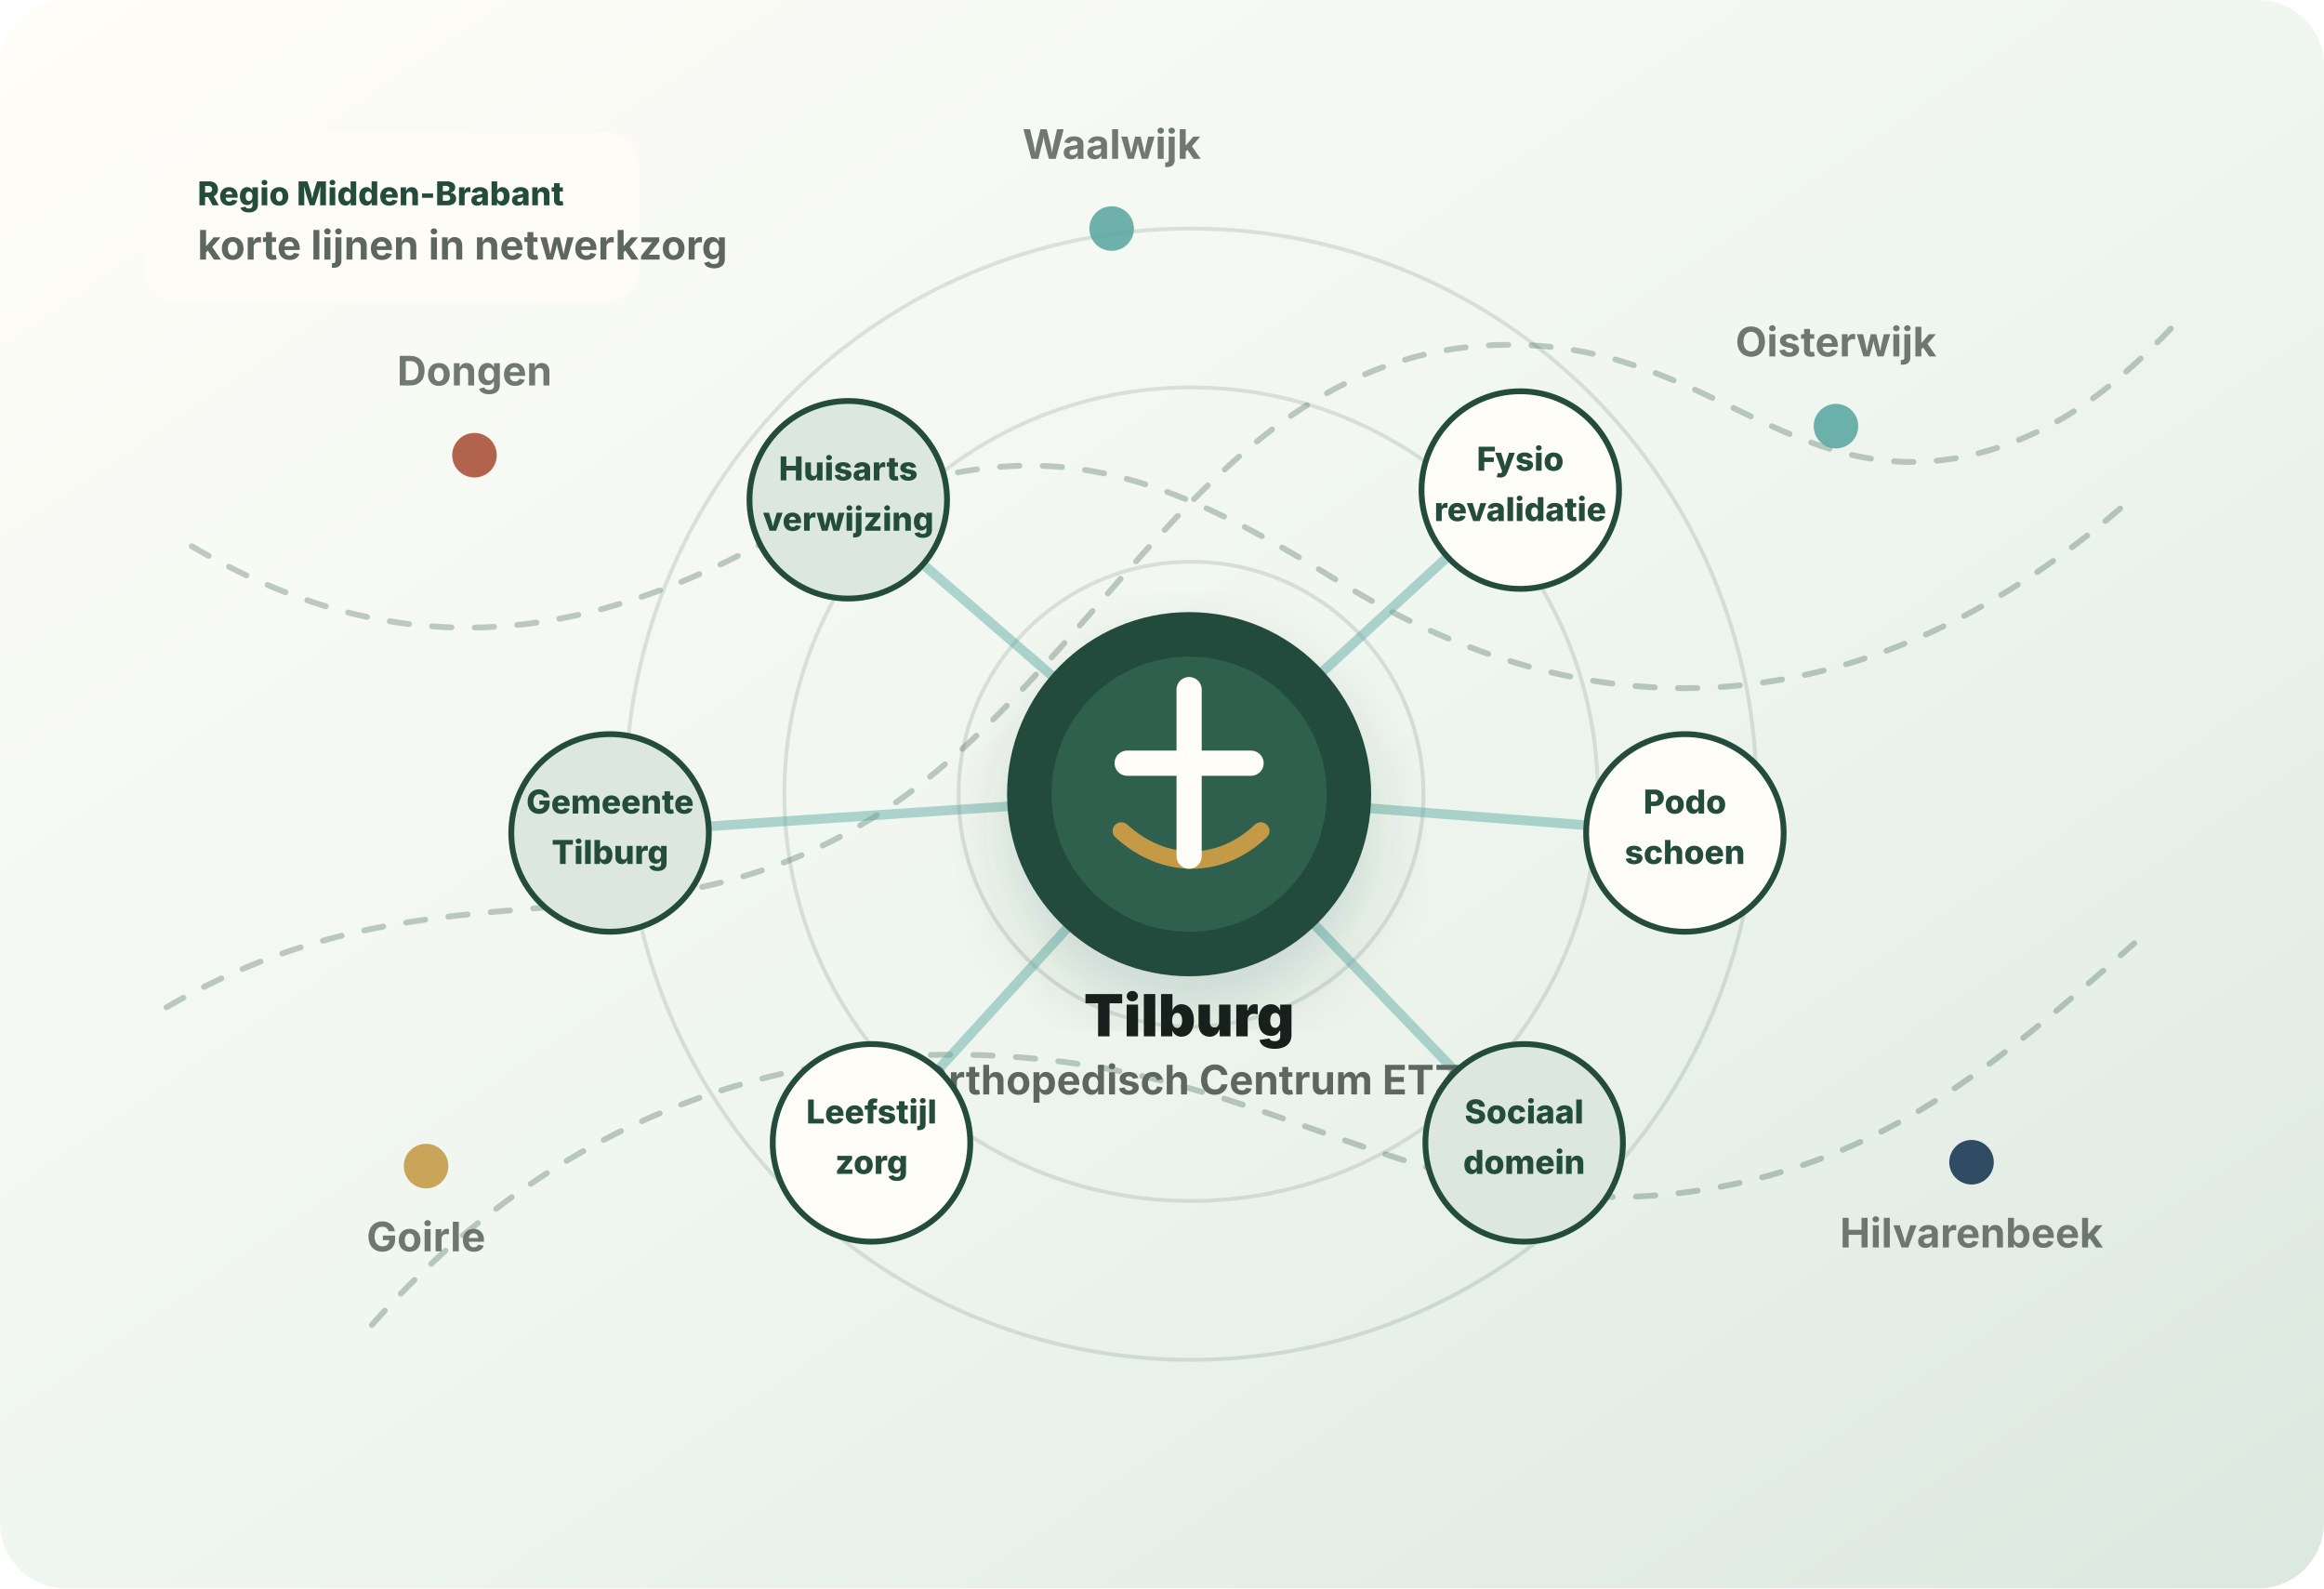
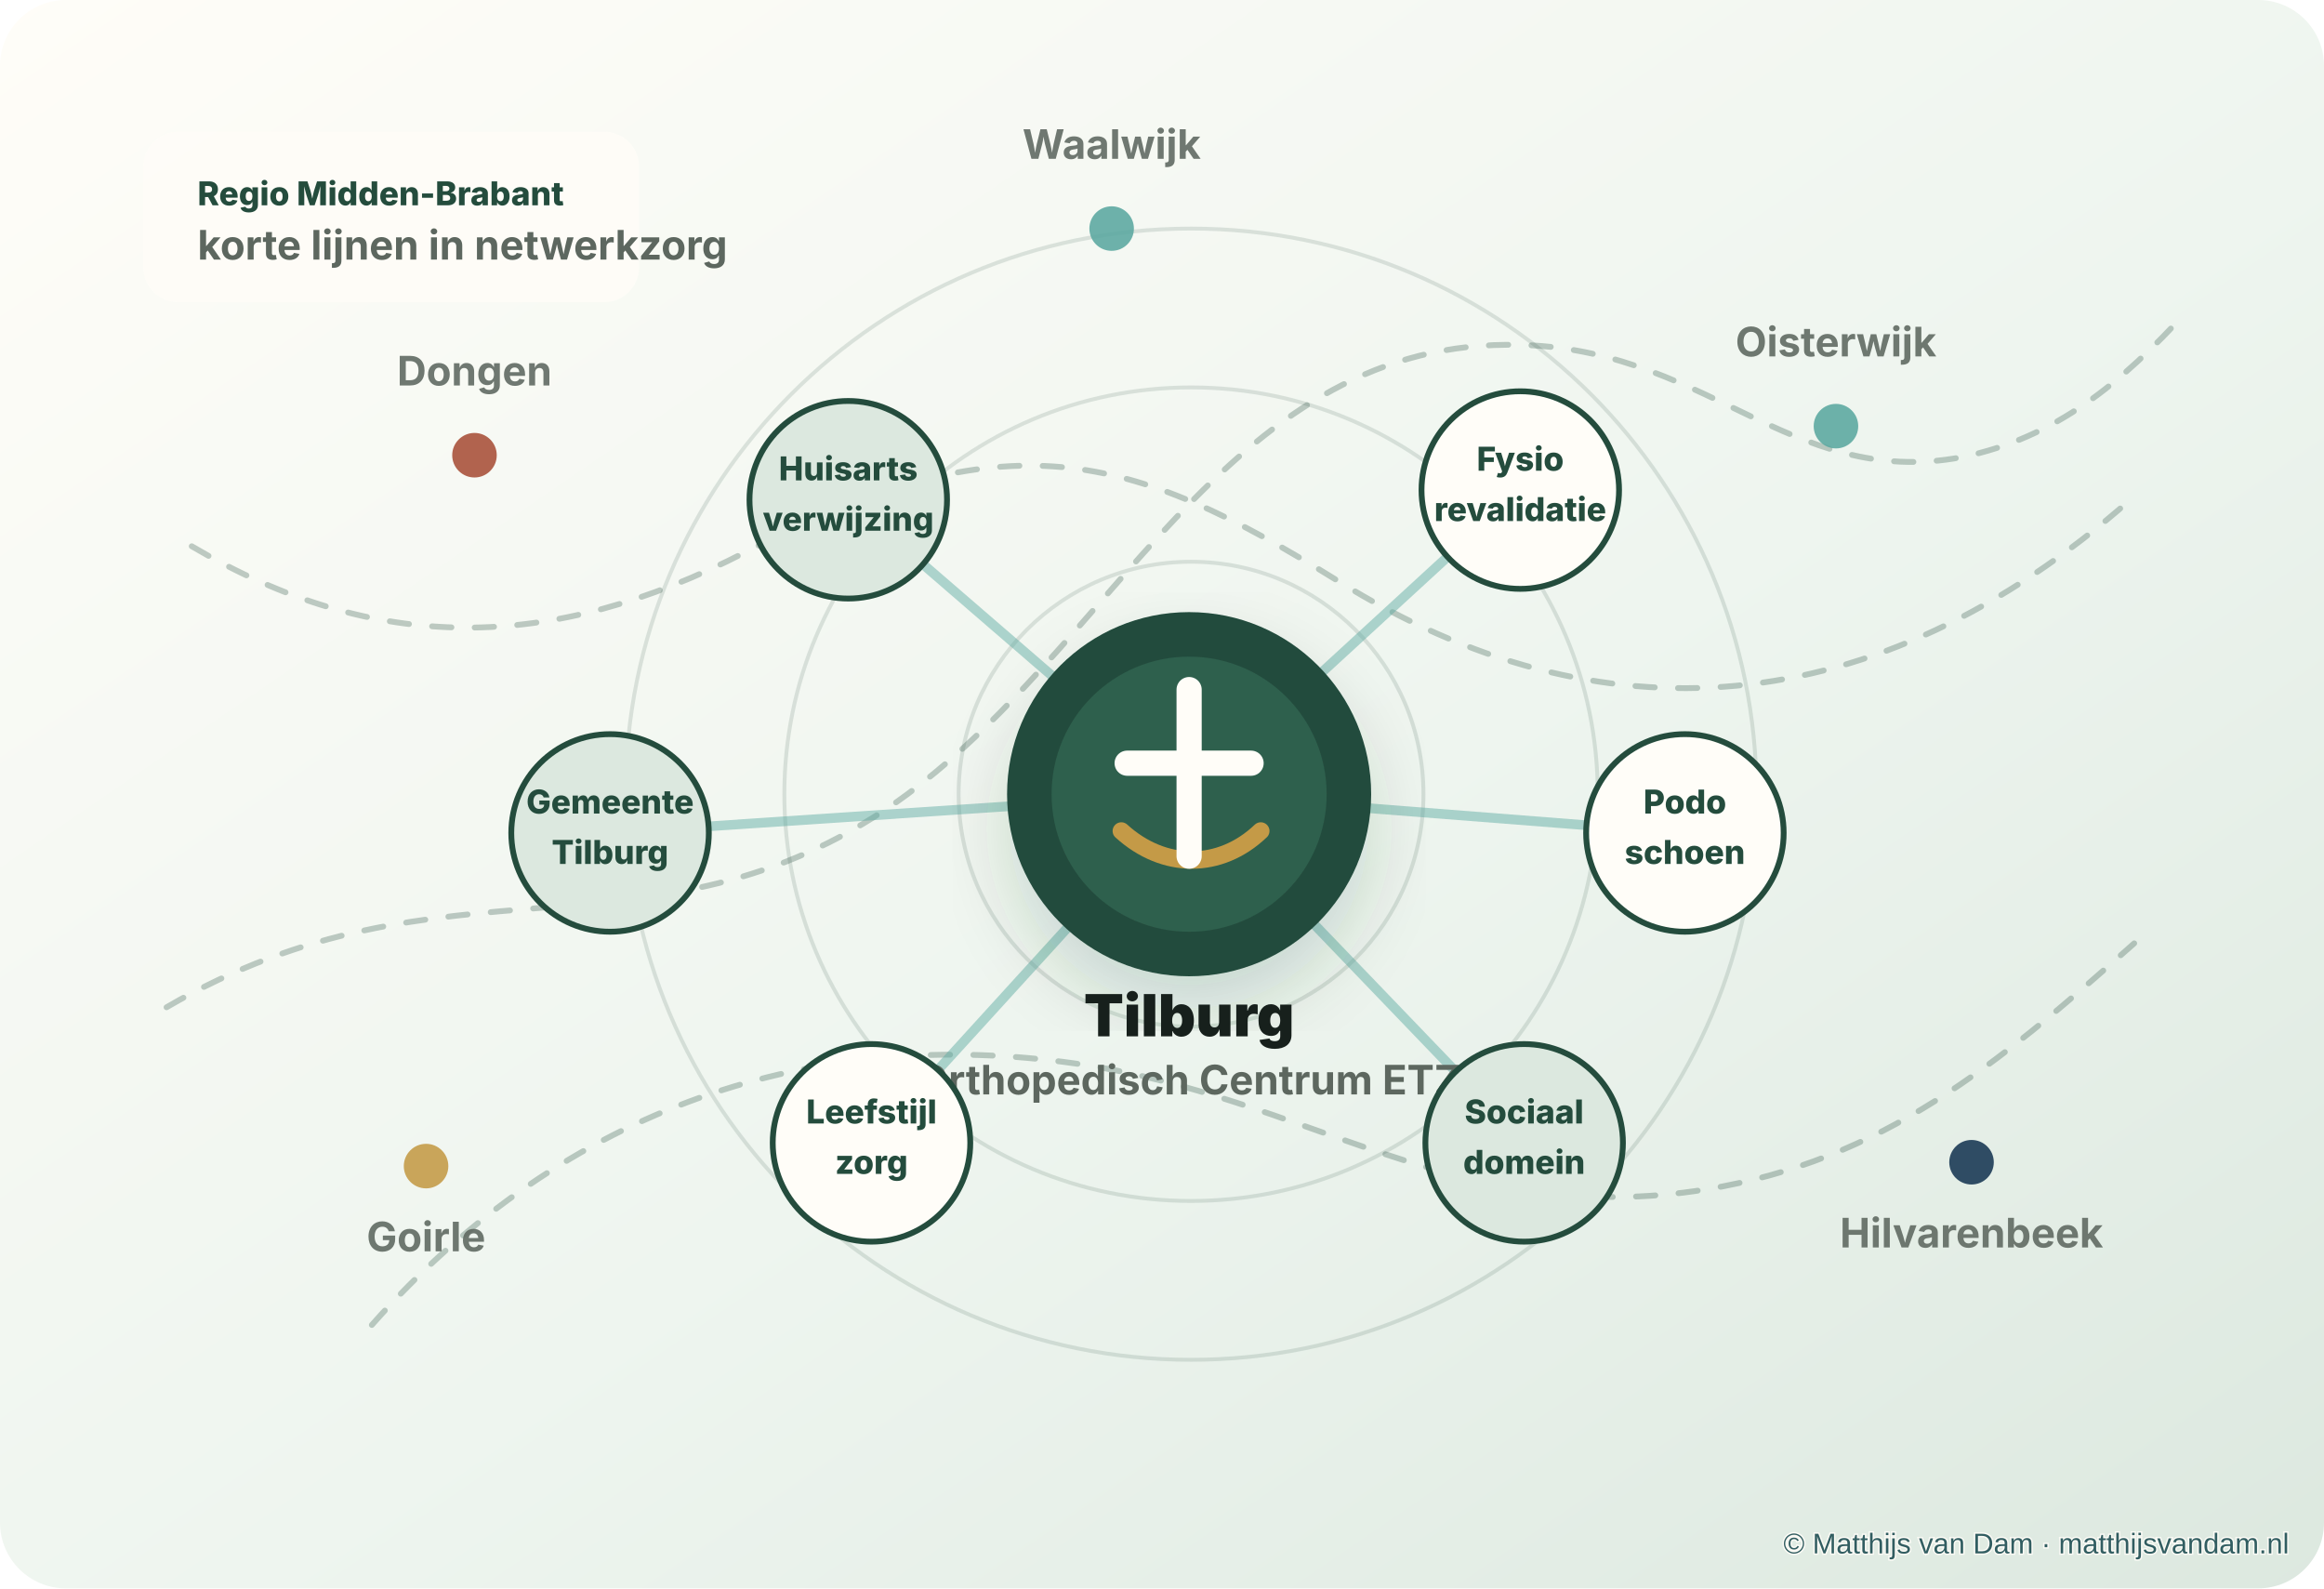
<svg xmlns="http://www.w3.org/2000/svg" viewBox="0 0 1200 820" role="img" aria-labelledby="title desc">
  <defs>
    <linearGradient id="bg" x1="0" x2="1" y1="0" y2="1">
      <stop offset="0" stop-color="#fffdf8" />
      <stop offset=".55" stop-color="#eef5ef" />
      <stop offset="1" stop-color="#dce8df" />
    </linearGradient>
    <filter id="softShadow" x="-15%" y="-15%" width="130%" height="130%">
      <feDropShadow dx="0" dy="18" stdDeviation="18" flood-color="#173d32" flood-opacity=".16" />
    </filter>
    <style>
      .land{fill:url(#bg)}
      .route{fill:none;stroke:#244c3d;stroke-width:3;stroke-linecap:round;stroke-dasharray:10 12;opacity:.28}
      .link{fill:none;stroke:#5ba8a0;stroke-width:5;stroke-linecap:round;opacity:.54}
      .ring{fill:none;stroke:#244c3d;stroke-width:2;opacity:.14}
      .node{fill:#fffdf8;stroke:#244c3d;stroke-width:3}
      .node-soft{fill:#dce8df;stroke:#244c3d;stroke-width:3}
      .node-clay{fill:#a84f37;stroke:#a84f37}
      .node-blue{fill:#173653;stroke:#173653}
      .node-aqua{fill:#5ba8a0;stroke:#5ba8a0}
      .node-ochre{fill:#c49a46;stroke:#c49a46}
      .label{font-family:Inter,Arial,sans-serif;font-size:30px;font-weight:850;fill:#17201c}
      .small{font-family:Inter,Arial,sans-serif;font-size:21px;font-weight:750;fill:#5d675f}
      .tiny{font-family:Inter,Arial,sans-serif;font-size:17px;font-weight:760;fill:#244c3d}
      .white{fill:#fffdf8}
    </style>
  </defs>
  <rect class="land" width="1200" height="820" rx="34" />
  <path d="M86 520C230 436 337 502 463 414c111-78 169-235 315-236 102-1 145 75 235 58 49-10 83-39 116-75" class="route" />
  <path d="M99 282c95 56 185 55 286 3 135-70 198-52 306 15 135 84 277 74 409-42" class="route" />
  <path d="M192 684c101-114 230-154 363-135 120 17 198 86 326 65 91-15 150-64 221-127" class="route" />
  <circle cx="615" cy="410" r="292" class="ring" />
  <circle cx="615" cy="410" r="210" class="ring" />
  <circle cx="615" cy="410" r="120" class="ring" />
  <g opacity=".86">
    <path d="M614 410 438 258" class="link" />
    <path d="M614 410 785 253" class="link" />
    <path d="M614 410 870 430" class="link" />
    <path d="M614 410 787 590" class="link" />
    <path d="M614 410 450 590" class="link" />
    <path d="M614 410 315 430" class="link" />
  </g>
  <g filter="url(#softShadow)">
    <circle cx="614" cy="410" r="94" fill="#244c3d" />
    <circle cx="614" cy="410" r="71" fill="#2e604e" />
    <path d="M579 429c22 20 51 20 72 0" fill="none" stroke="#c49a46" stroke-width="9" stroke-linecap="round" />
    <path d="M614 356v86" stroke="#fffdf8" stroke-width="13" stroke-linecap="round" />
    <path d="M582 394h64" stroke="#fffdf8" stroke-width="13" stroke-linecap="round" />
  </g>
  <text x="614" y="535" text-anchor="middle" class="label">Tilburg</text>
  <text x="614" y="565" text-anchor="middle" class="small">Orthopedisch Centrum ETZ</text>
  <g>
    <circle cx="438" cy="258" r="51" class="node-soft" />
    <text x="438" y="248" text-anchor="middle" class="tiny">Huisarts</text>
    <text x="438" y="274" text-anchor="middle" class="tiny">verwijzing</text>
  </g>
  <g>
    <circle cx="785" cy="253" r="51" class="node" />
    <text x="785" y="243" text-anchor="middle" class="tiny">Fysio</text>
    <text x="785" y="269" text-anchor="middle" class="tiny">revalidatie</text>
  </g>
  <g>
    <circle cx="870" cy="430" r="51" class="node" />
    <text x="870" y="420" text-anchor="middle" class="tiny">Podo</text>
    <text x="870" y="446" text-anchor="middle" class="tiny">schoen</text>
  </g>
  <g>
    <circle cx="787" cy="590" r="51" class="node-soft" />
    <text x="787" y="580" text-anchor="middle" class="tiny">Sociaal</text>
    <text x="787" y="606" text-anchor="middle" class="tiny">domein</text>
  </g>
  <g>
    <circle cx="450" cy="590" r="51" class="node" />
    <text x="450" y="580" text-anchor="middle" class="tiny">Leefstijl</text>
    <text x="450" y="606" text-anchor="middle" class="tiny">zorg</text>
  </g>
  <g>
    <circle cx="315" cy="430" r="51" class="node-soft" />
    <text x="315" y="420" text-anchor="middle" class="tiny">Gemeente</text>
    <text x="315" y="446" text-anchor="middle" class="tiny">Tilburg</text>
  </g>
  <g opacity=".88">
    <circle cx="245" cy="235" r="11" class="node-clay" />
    <text x="245" y="199" text-anchor="middle" class="small">Dongen</text>
    <circle cx="948" cy="220" r="11" class="node-aqua" />
    <text x="948" y="184" text-anchor="middle" class="small">Oisterwijk</text>
    <circle cx="220" cy="602" r="11" class="node-ochre" />
    <text x="220" y="646" text-anchor="middle" class="small">Goirle</text>
    <circle cx="1018" cy="600" r="11" class="node-blue" />
    <text x="1018" y="644" text-anchor="middle" class="small">Hilvarenbeek</text>
    <circle cx="574" cy="118" r="11" class="node-aqua" />
    <text x="574" y="82" text-anchor="middle" class="small">Waalwijk</text>
  </g>
  <g transform="translate(74 68)">
    <rect x="0" y="0" width="256" height="88" rx="18" fill="#fffdf8" opacity=".82" />
    <text x="28" y="38" class="tiny">Regio Midden-Brabant</text>
    <text x="28" y="66" class="small">korte lijnen in netwerkzorg</text>
  </g>
+   <g id="mvd-copyright-v2" aria-hidden="true" pointer-events="none">
+     <text x="1181.96" y="801.96" text-anchor="end" font-family="Arial, Helvetica, sans-serif" font-size="14.76" fill="#12454a" fill-opacity="0.86" stroke="#fffdf8" stroke-opacity="0.86" stroke-width="1.48" paint-order="stroke">© Matthijs van Dam · matthijsvandam.nl</text>
+   </g>
</svg>
